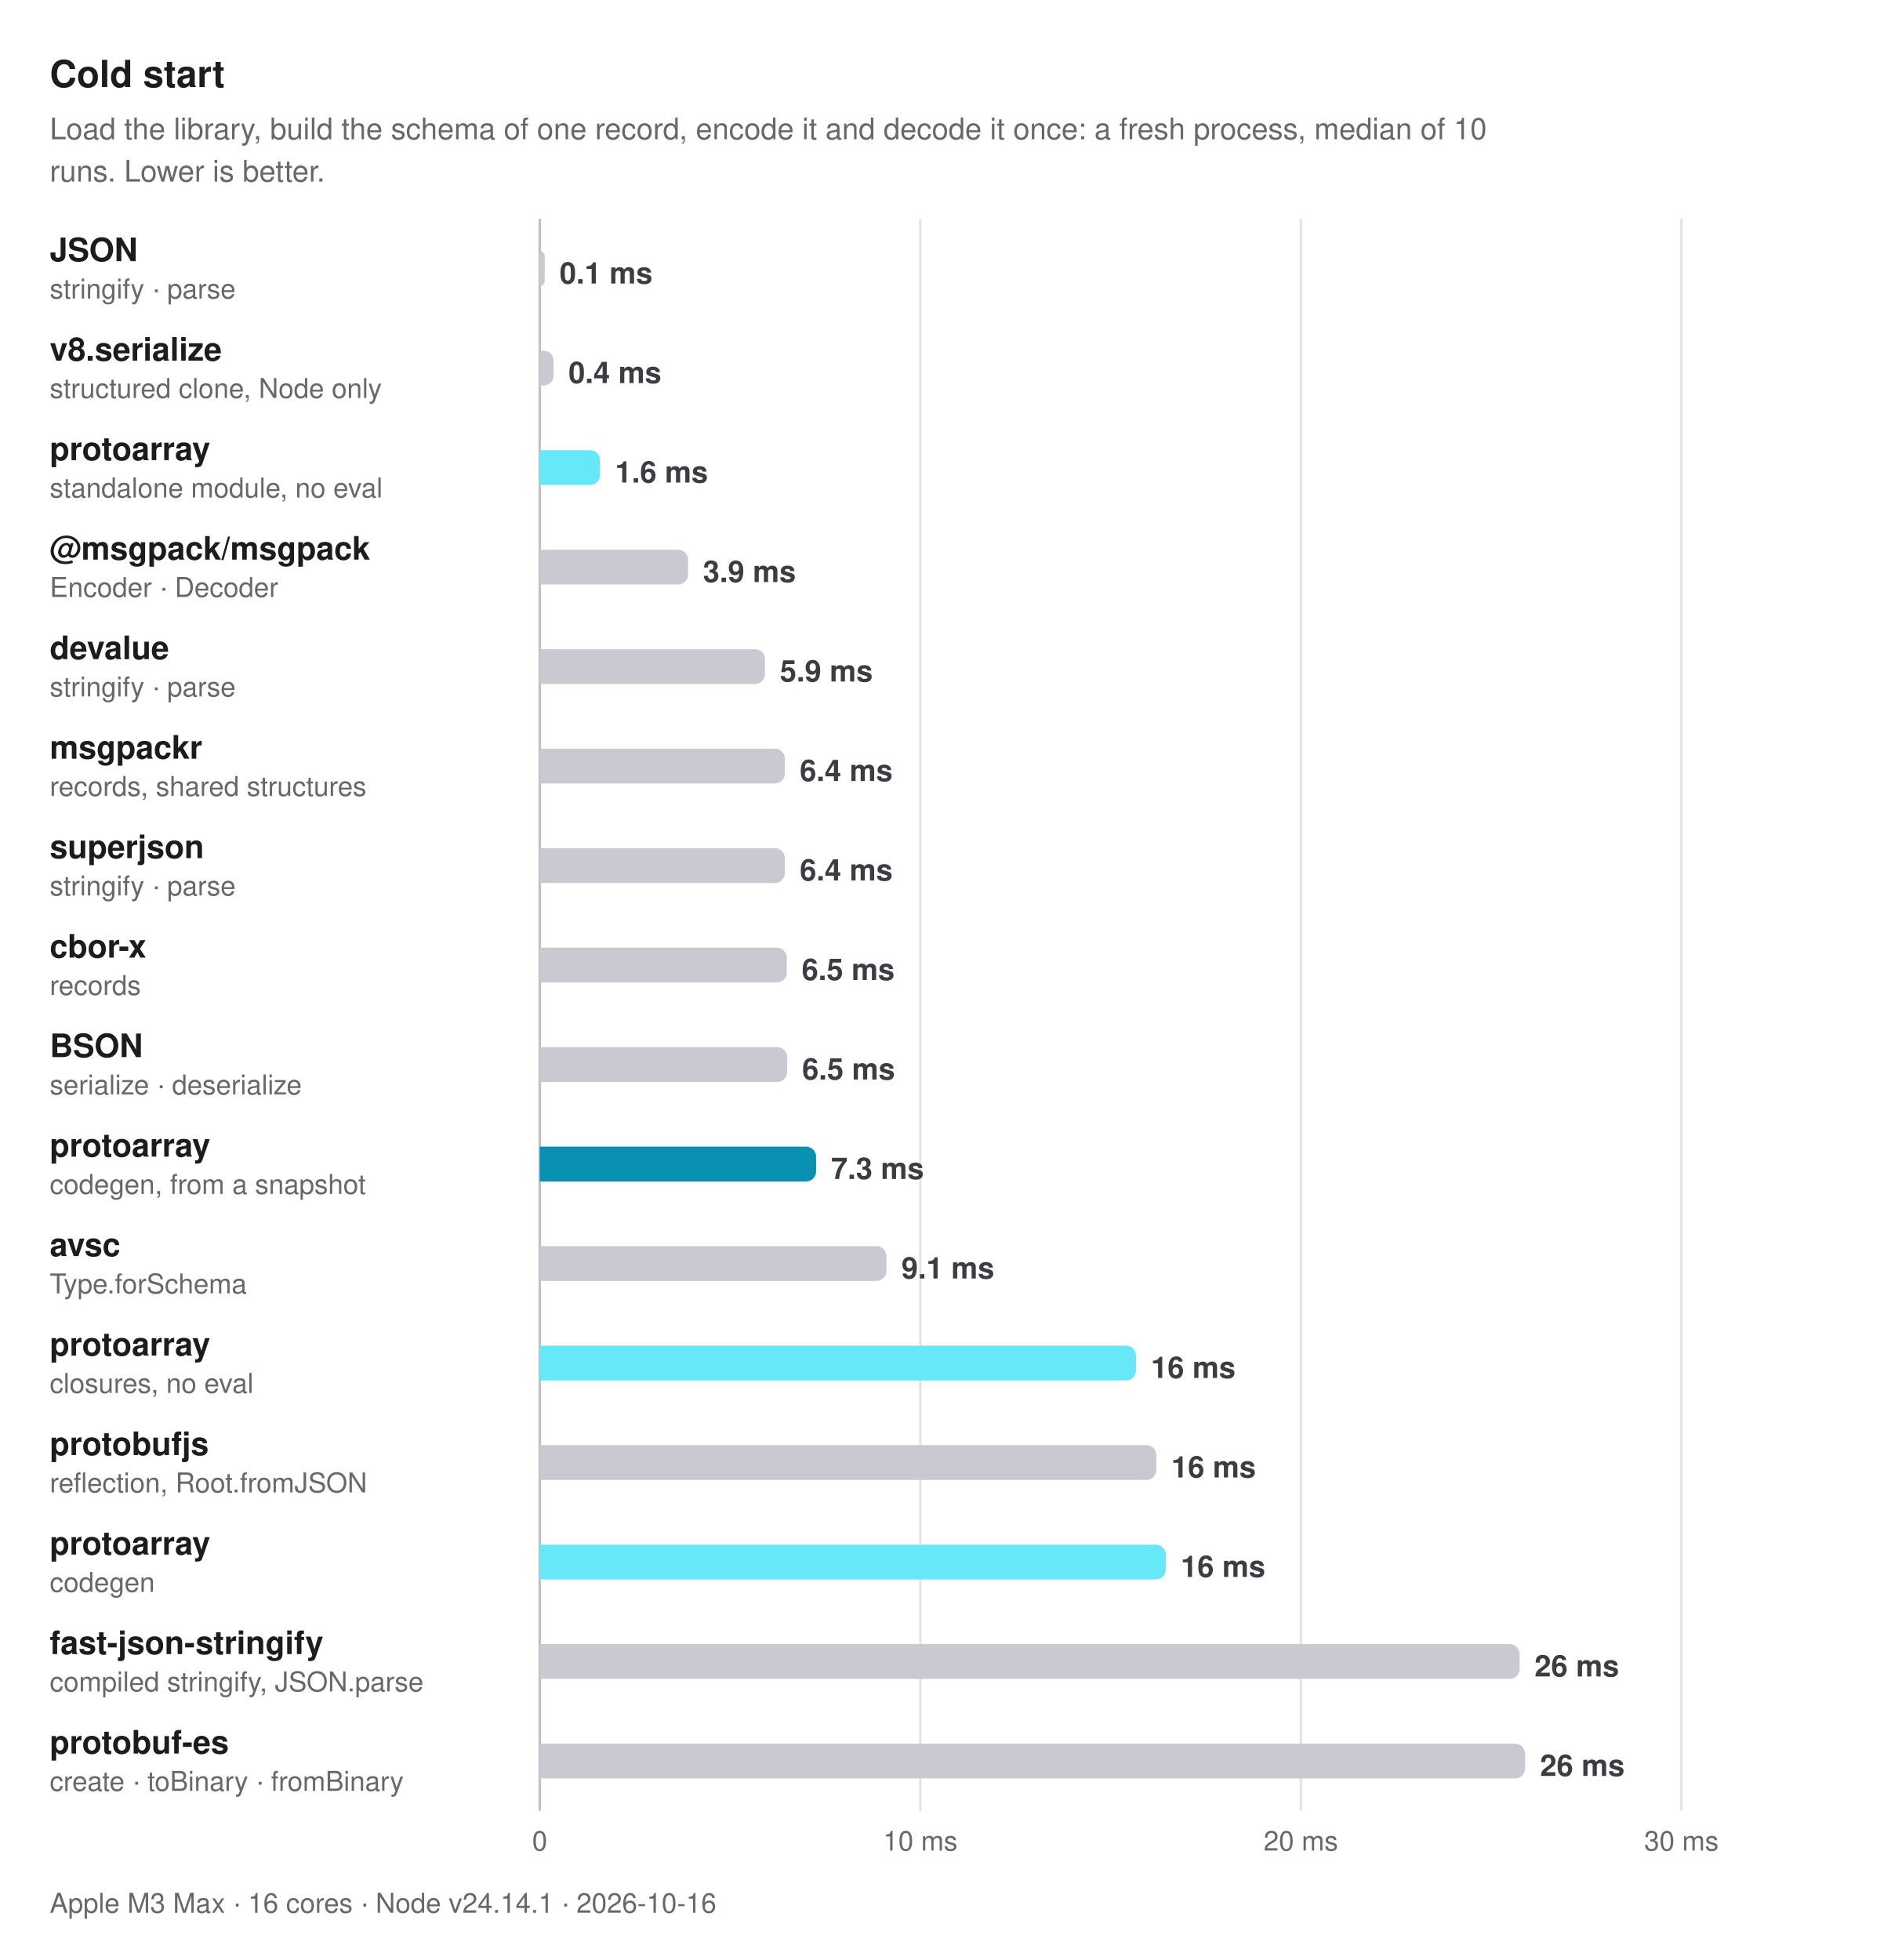
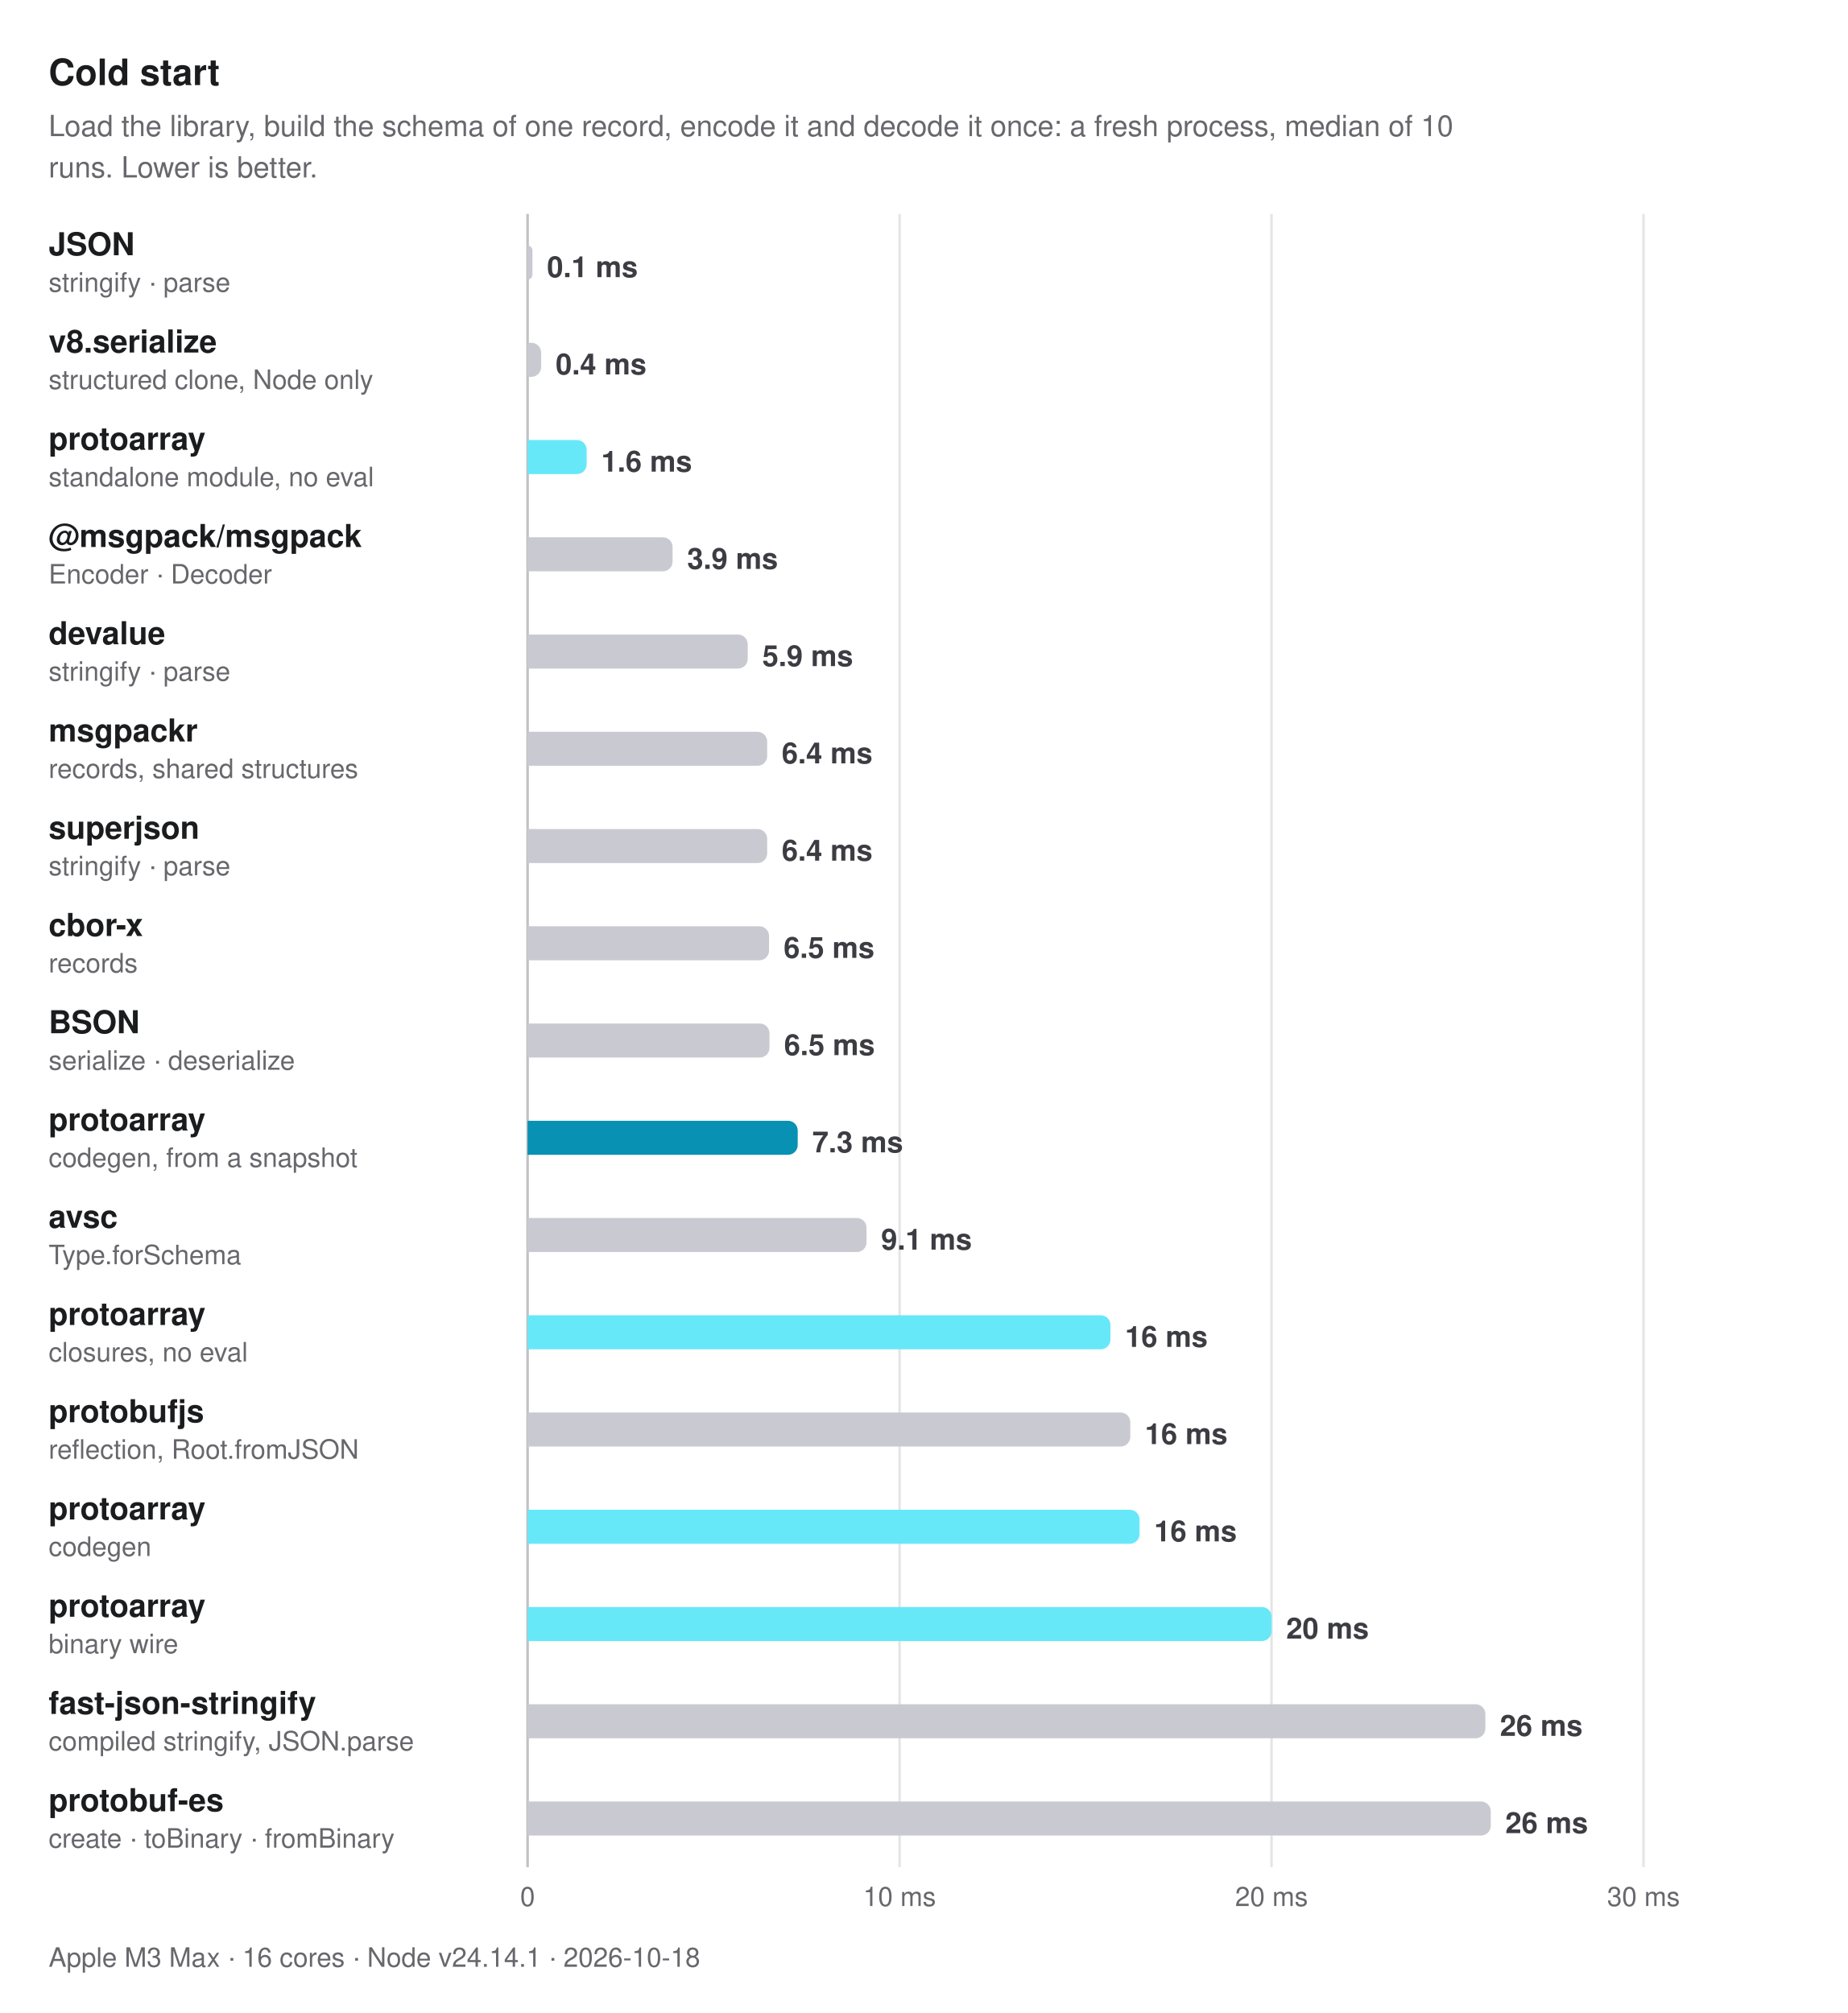
- <svg xmlns="http://www.w3.org/2000/svg" width="760" height="788" viewBox="0 0 760 788" role="img" aria-label="Cold start. Load the library, build the schema of one record, encode it and decode it once: a fresh process, median of 10 runs. Lower is better.">
+ <svg xmlns="http://www.w3.org/2000/svg" width="760" height="828" viewBox="0 0 760 828" role="img" aria-label="Cold start. Load the library, build the schema of one record, encode it and decode it once: a fresh process, median of 10 runs. Lower is better.">
  <style>
  text { font-family: -apple-system, BlinkMacSystemFont, "Segoe UI", Helvetica, Arial, sans-serif; }
  .title { font-size: 15px; font-weight: 700; fill: #1b1c1e; }
  .subtitle, .caption { font-size: 12px; fill: #67676c; }
  .caption { font-size: 11px; }
  .group { font-size: 11px; font-weight: 600; letter-spacing: 0.06em; fill: #67676c; }
  .label { font-size: 13px; font-weight: 600; fill: #1b1c1e; }
  .label.primary, .label.secondary { font-weight: 700; }
  .sublabel { font-size: 11px; fill: #67676c; }
  .value { font-size: 12px; font-weight: 600; fill: #3c3c43; font-variant-numeric: tabular-nums; }
  .value.small { font-size: 10px; }
  .legend { font-size: 11px; fill: #3c3c43; }
  .tick { font-size: 11px; fill: #67676c; font-variant-numeric: tabular-nums; }
  .grid { stroke: #e4e4e7; stroke-width: 1; }
  .axis { stroke: #c2c2c4; stroke-width: 1; }
  .ref { stroke: #67676c; stroke-width: 1; stroke-dasharray: 3 3; }
  .bar { fill: #c9cad1; }
  .bar.primary { fill: #0891b2; }
  .bar.secondary { fill: #67e8f9; }
  @media (prefers-color-scheme: dark) {
    .title, .label { fill: #dfdfd6; }
    .subtitle, .caption, .group, .sublabel, .tick { fill: #98989f; }
    .value, .legend { fill: #c2c2c4; }
    .grid { stroke: #2e2e32; }
    .axis { stroke: #48484c; }
    .ref { stroke: #98989f; }
    .bar { fill: #4a4b53; }
    .bar.primary { fill: #22d3ee; }
    .bar.secondary { fill: #0e7490; }
  }
</style>
  <text class="title" x="20" y="35">Cold start</text>
  <text class="subtitle" x="20" y="56">Load the library, build the schema of one record, encode it and decode it once: a fresh process, median of 10</text>
  <text class="subtitle" x="20" y="73">runs. Lower is better.</text>
-   <line class="grid" x1="217" y1="88" x2="217" y2="728" />
-   <text class="tick" x="217" y="744" text-anchor="middle">0</text>
-   <line class="grid" x1="370" y1="88" x2="370" y2="728" />
-   <text class="tick" x="370" y="744" text-anchor="middle">10 ms</text>
-   <line class="grid" x1="523" y1="88" x2="523" y2="728" />
-   <text class="tick" x="523" y="744" text-anchor="middle">20 ms</text>
-   <line class="grid" x1="676" y1="88" x2="676" y2="728" />
-   <text class="tick" x="676" y="744" text-anchor="middle">30 ms</text>
-   <line class="axis" x1="217" y1="88" x2="217" y2="728" />
+   <line class="grid" x1="217" y1="88" x2="217" y2="768" />
+   <text class="tick" x="217" y="784" text-anchor="middle">0</text>
+   <line class="grid" x1="370" y1="88" x2="370" y2="768" />
+   <text class="tick" x="370" y="784" text-anchor="middle">10 ms</text>
+   <line class="grid" x1="523" y1="88" x2="523" y2="768" />
+   <text class="tick" x="523" y="784" text-anchor="middle">20 ms</text>
+   <line class="grid" x1="676" y1="88" x2="676" y2="768" />
+   <text class="tick" x="676" y="784" text-anchor="middle">30 ms</text>
+   <line class="axis" x1="217" y1="88" x2="217" y2="768" />
  <g>
    <text class="label" x="20" y="105">JSON</text>
    <text class="sublabel" x="20" y="120">stringify · parse</text>
    <path class="bar" d="M217,101H217A2,2 0 0 1 219,103V113A2,2 0 0 1 217,115H217Z" />
    <text class="value" x="225" y="114">0.1 ms</text>
  </g>
  <g>
    <text class="label" x="20" y="145">v8.serialize</text>
    <text class="sublabel" x="20" y="160">structured clone, Node only</text>
    <path class="bar" d="M217,141H218.569A4,4 0 0 1 222.569,145V151A4,4 0 0 1 218.569,155H217Z" />
    <text class="value" x="228.569" y="154">0.4 ms</text>
  </g>
  <g>
    <text class="label secondary" x="20" y="185">protoarray</text>
    <text class="sublabel" x="20" y="200">standalone module, no eval</text>
    <path class="bar secondary" d="M217,181H237.296A4,4 0 0 1 241.296,185V191A4,4 0 0 1 237.296,195H217Z" />
    <text class="value" x="247.296" y="194">1.6 ms</text>
  </g>
  <g>
    <text class="label" x="20" y="225">@msgpack/msgpack</text>
    <text class="sublabel" x="20" y="240">Encoder · Decoder</text>
    <path class="bar" d="M217,221H272.639A4,4 0 0 1 276.639,225V231A4,4 0 0 1 272.639,235H217Z" />
    <text class="value" x="282.639" y="234">3.9 ms</text>
  </g>
  <g>
    <text class="label" x="20" y="265">devalue</text>
    <text class="sublabel" x="20" y="280">stringify · parse</text>
    <path class="bar" d="M217,261H303.545A4,4 0 0 1 307.545,265V271A4,4 0 0 1 303.545,275H217Z" />
    <text class="value" x="313.545" y="274">5.9 ms</text>
  </g>
  <g>
    <text class="label" x="20" y="305">msgpackr</text>
    <text class="sublabel" x="20" y="320">records, shared structures</text>
    <path class="bar" d="M217,301H311.547A4,4 0 0 1 315.547,305V311A4,4 0 0 1 311.547,315H217Z" />
    <text class="value" x="321.547" y="314">6.4 ms</text>
  </g>
  <g>
    <text class="label" x="20" y="345">superjson</text>
    <text class="sublabel" x="20" y="360">stringify · parse</text>
    <path class="bar" d="M217,341H311.547A4,4 0 0 1 315.547,345V351A4,4 0 0 1 311.547,355H217Z" />
    <text class="value" x="321.547" y="354">6.4 ms</text>
  </g>
  <g>
    <text class="label" x="20" y="385">cbor-x</text>
    <text class="sublabel" x="20" y="400">records</text>
    <path class="bar" d="M217,381H312.328A4,4 0 0 1 316.328,385V391A4,4 0 0 1 312.328,395H217Z" />
    <text class="value" x="322.328" y="394">6.5 ms</text>
  </g>
  <g>
    <text class="label" x="20" y="425">BSON</text>
    <text class="sublabel" x="20" y="440">serialize · deserialize</text>
    <path class="bar" d="M217,421H312.496A4,4 0 0 1 316.496,425V431A4,4 0 0 1 312.496,435H217Z" />
    <text class="value" x="322.496" y="434">6.5 ms</text>
  </g>
  <g>
    <text class="label primary" x="20" y="465">protoarray</text>
    <text class="sublabel" x="20" y="480">codegen, from a snapshot</text>
    <path class="bar primary" d="M217,461H324.109A4,4 0 0 1 328.109,465V471A4,4 0 0 1 324.109,475H217Z" />
    <text class="value" x="334.109" y="474">7.3 ms</text>
  </g>
  <g>
    <text class="label" x="20" y="505">avsc</text>
    <text class="sublabel" x="20" y="520">Type.forSchema</text>
    <path class="bar" d="M217,501H352.414A4,4 0 0 1 356.414,505V511A4,4 0 0 1 352.414,515H217Z" />
    <text class="value" x="362.414" y="514">9.1 ms</text>
  </g>
  <g>
    <text class="label secondary" x="20" y="545">protoarray</text>
    <text class="sublabel" x="20" y="560">closures, no eval</text>
    <path class="bar secondary" d="M217,541H452.736A4,4 0 0 1 456.736,545V551A4,4 0 0 1 452.736,555H217Z" />
    <text class="value" x="462.736" y="554">16 ms</text>
  </g>
  <g>
    <text class="label" x="20" y="585">protobufjs</text>
    <text class="sublabel" x="20" y="600">reflection, Root.fromJSON</text>
    <path class="bar" d="M217,581H460.906A4,4 0 0 1 464.906,585V591A4,4 0 0 1 460.906,595H217Z" />
    <text class="value" x="470.906" y="594">16 ms</text>
  </g>
  <g>
    <text class="label secondary" x="20" y="625">protoarray</text>
    <text class="sublabel" x="20" y="640">codegen</text>
    <path class="bar secondary" d="M217,621H464.716A4,4 0 0 1 468.716,625V631A4,4 0 0 1 464.716,635H217Z" />
    <text class="value" x="474.716" y="634">16 ms</text>
  </g>
  <g>
-     <text class="label" x="20" y="665">fast-json-stringify</text>
-     <text class="sublabel" x="20" y="680">compiled stringify, JSON.parse</text>
-     <path class="bar" d="M217,661H606.944A4,4 0 0 1 610.944,665V671A4,4 0 0 1 606.944,675H217Z" />
-     <text class="value" x="616.944" y="674">26 ms</text>
+     <text class="label secondary" x="20" y="665">protoarray</text>
+     <text class="sublabel" x="20" y="680">binary wire</text>
+     <path class="bar secondary" d="M217,661H519.031A4,4 0 0 1 523.031,665V671A4,4 0 0 1 519.031,675H217Z" />
+     <text class="value" x="529.031" y="674">20 ms</text>
  </g>
  <g>
-     <text class="label" x="20" y="705">protobuf-es</text>
-     <text class="sublabel" x="20" y="720">create · toBinary · fromBinary</text>
-     <path class="bar" d="M217,701H609.163A4,4 0 0 1 613.163,705V711A4,4 0 0 1 609.163,715H217Z" />
-     <text class="value" x="619.163" y="714">26 ms</text>
+     <text class="label" x="20" y="705">fast-json-stringify</text>
+     <text class="sublabel" x="20" y="720">compiled stringify, JSON.parse</text>
+     <path class="bar" d="M217,701H606.944A4,4 0 0 1 610.944,705V711A4,4 0 0 1 606.944,715H217Z" />
+     <text class="value" x="616.944" y="714">26 ms</text>
  </g>
-   <text class="caption" x="20" y="769">Apple M3 Max · 16 cores · Node v24.14.1 · 2026-10-16</text>
+   <g>
+     <text class="label" x="20" y="745">protobuf-es</text>
+     <text class="sublabel" x="20" y="760">create · toBinary · fromBinary</text>
+     <path class="bar" d="M217,741H609.163A4,4 0 0 1 613.163,745V751A4,4 0 0 1 609.163,755H217Z" />
+     <text class="value" x="619.163" y="754">26 ms</text>
+   </g>
+   <text class="caption" x="20" y="809">Apple M3 Max · 16 cores · Node v24.14.1 · 2026-10-18</text>
</svg>
